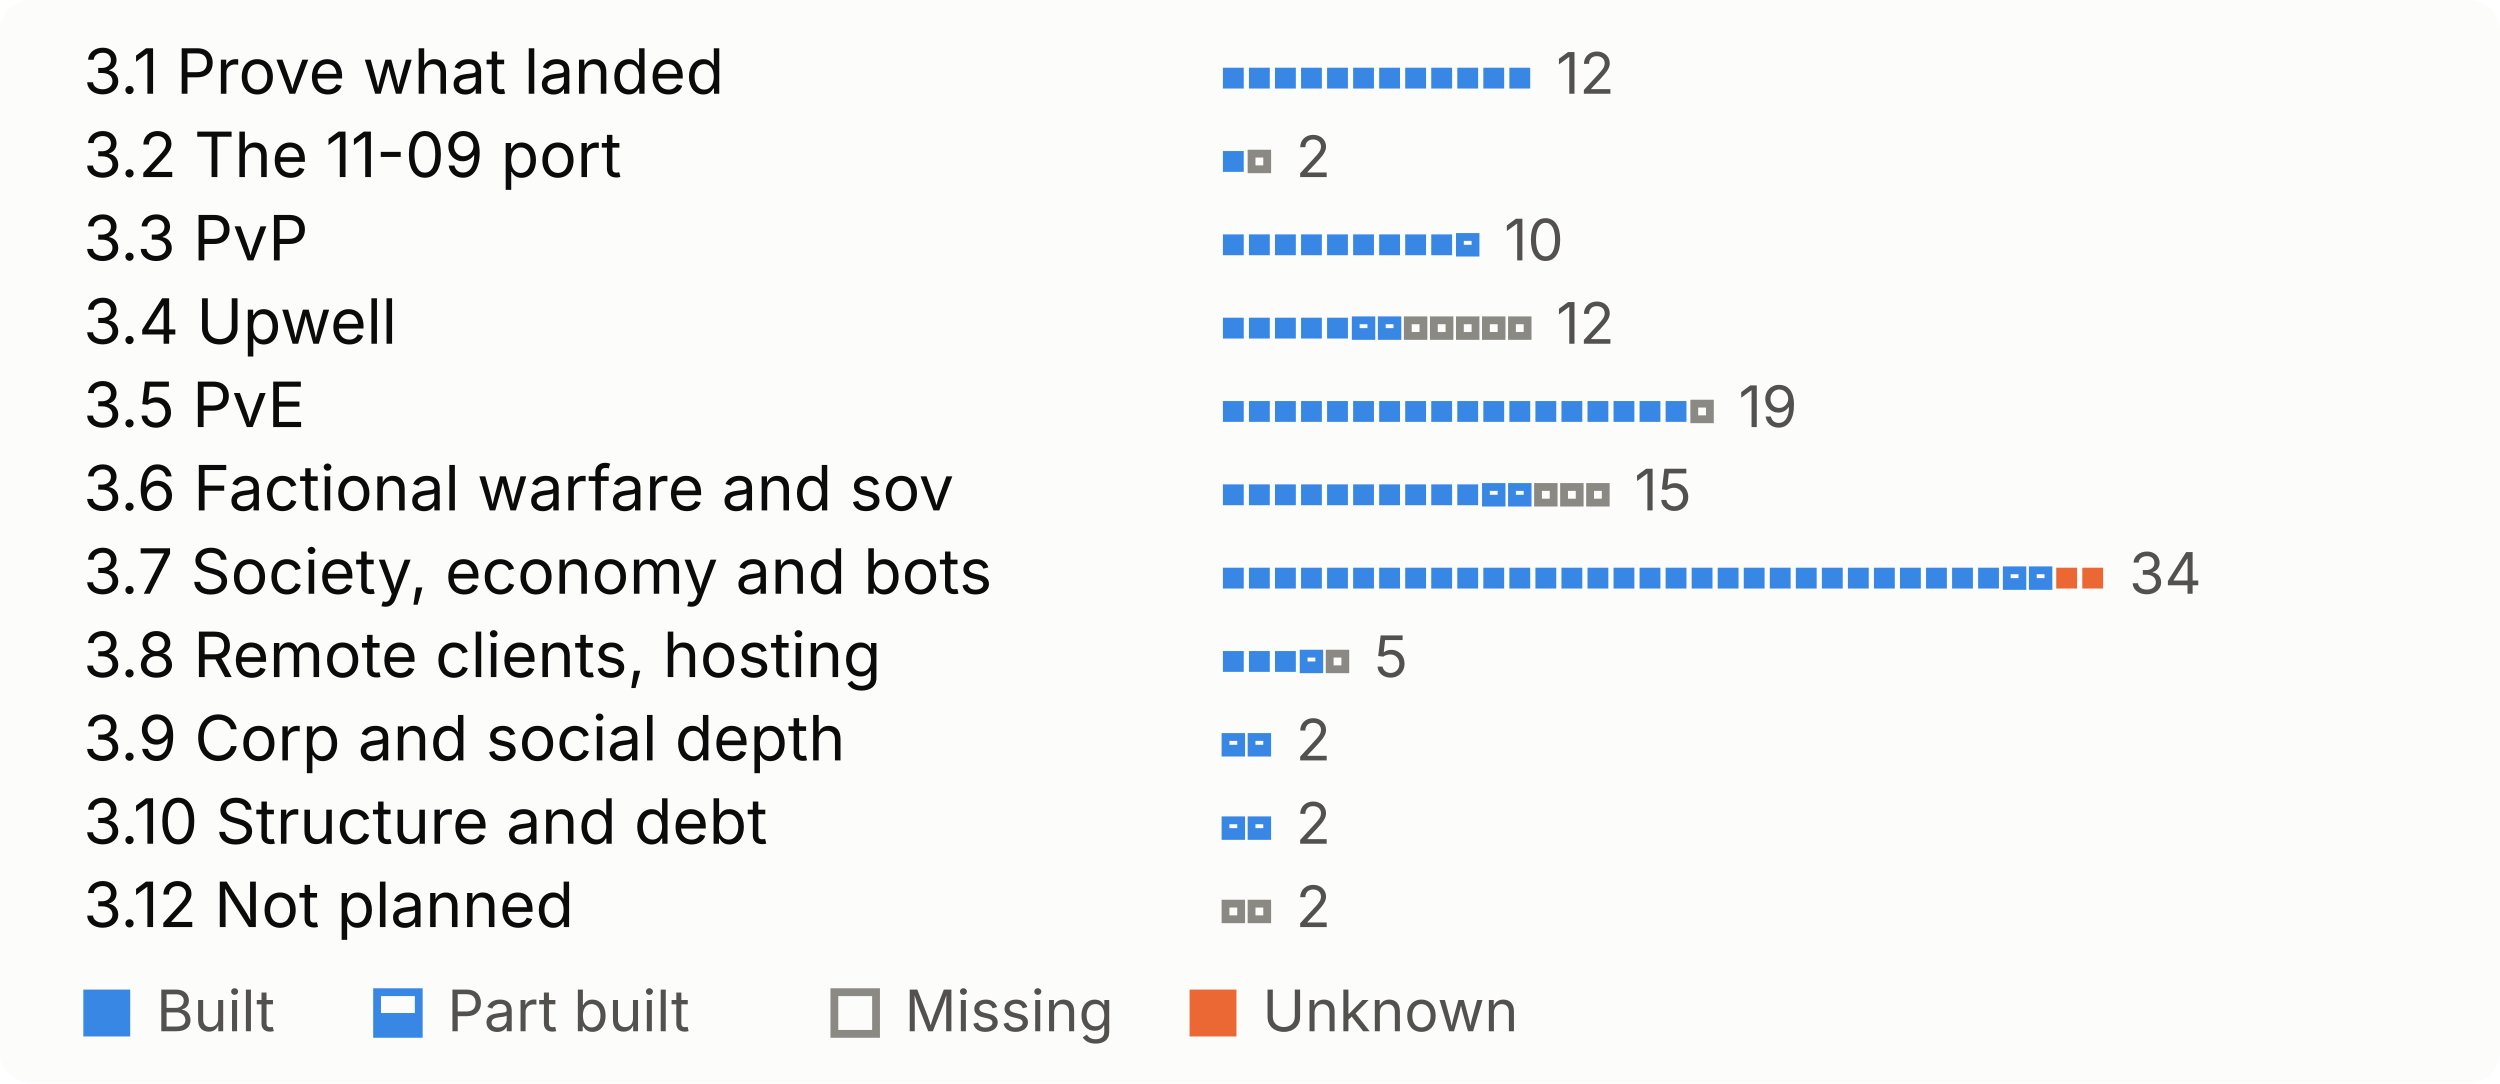
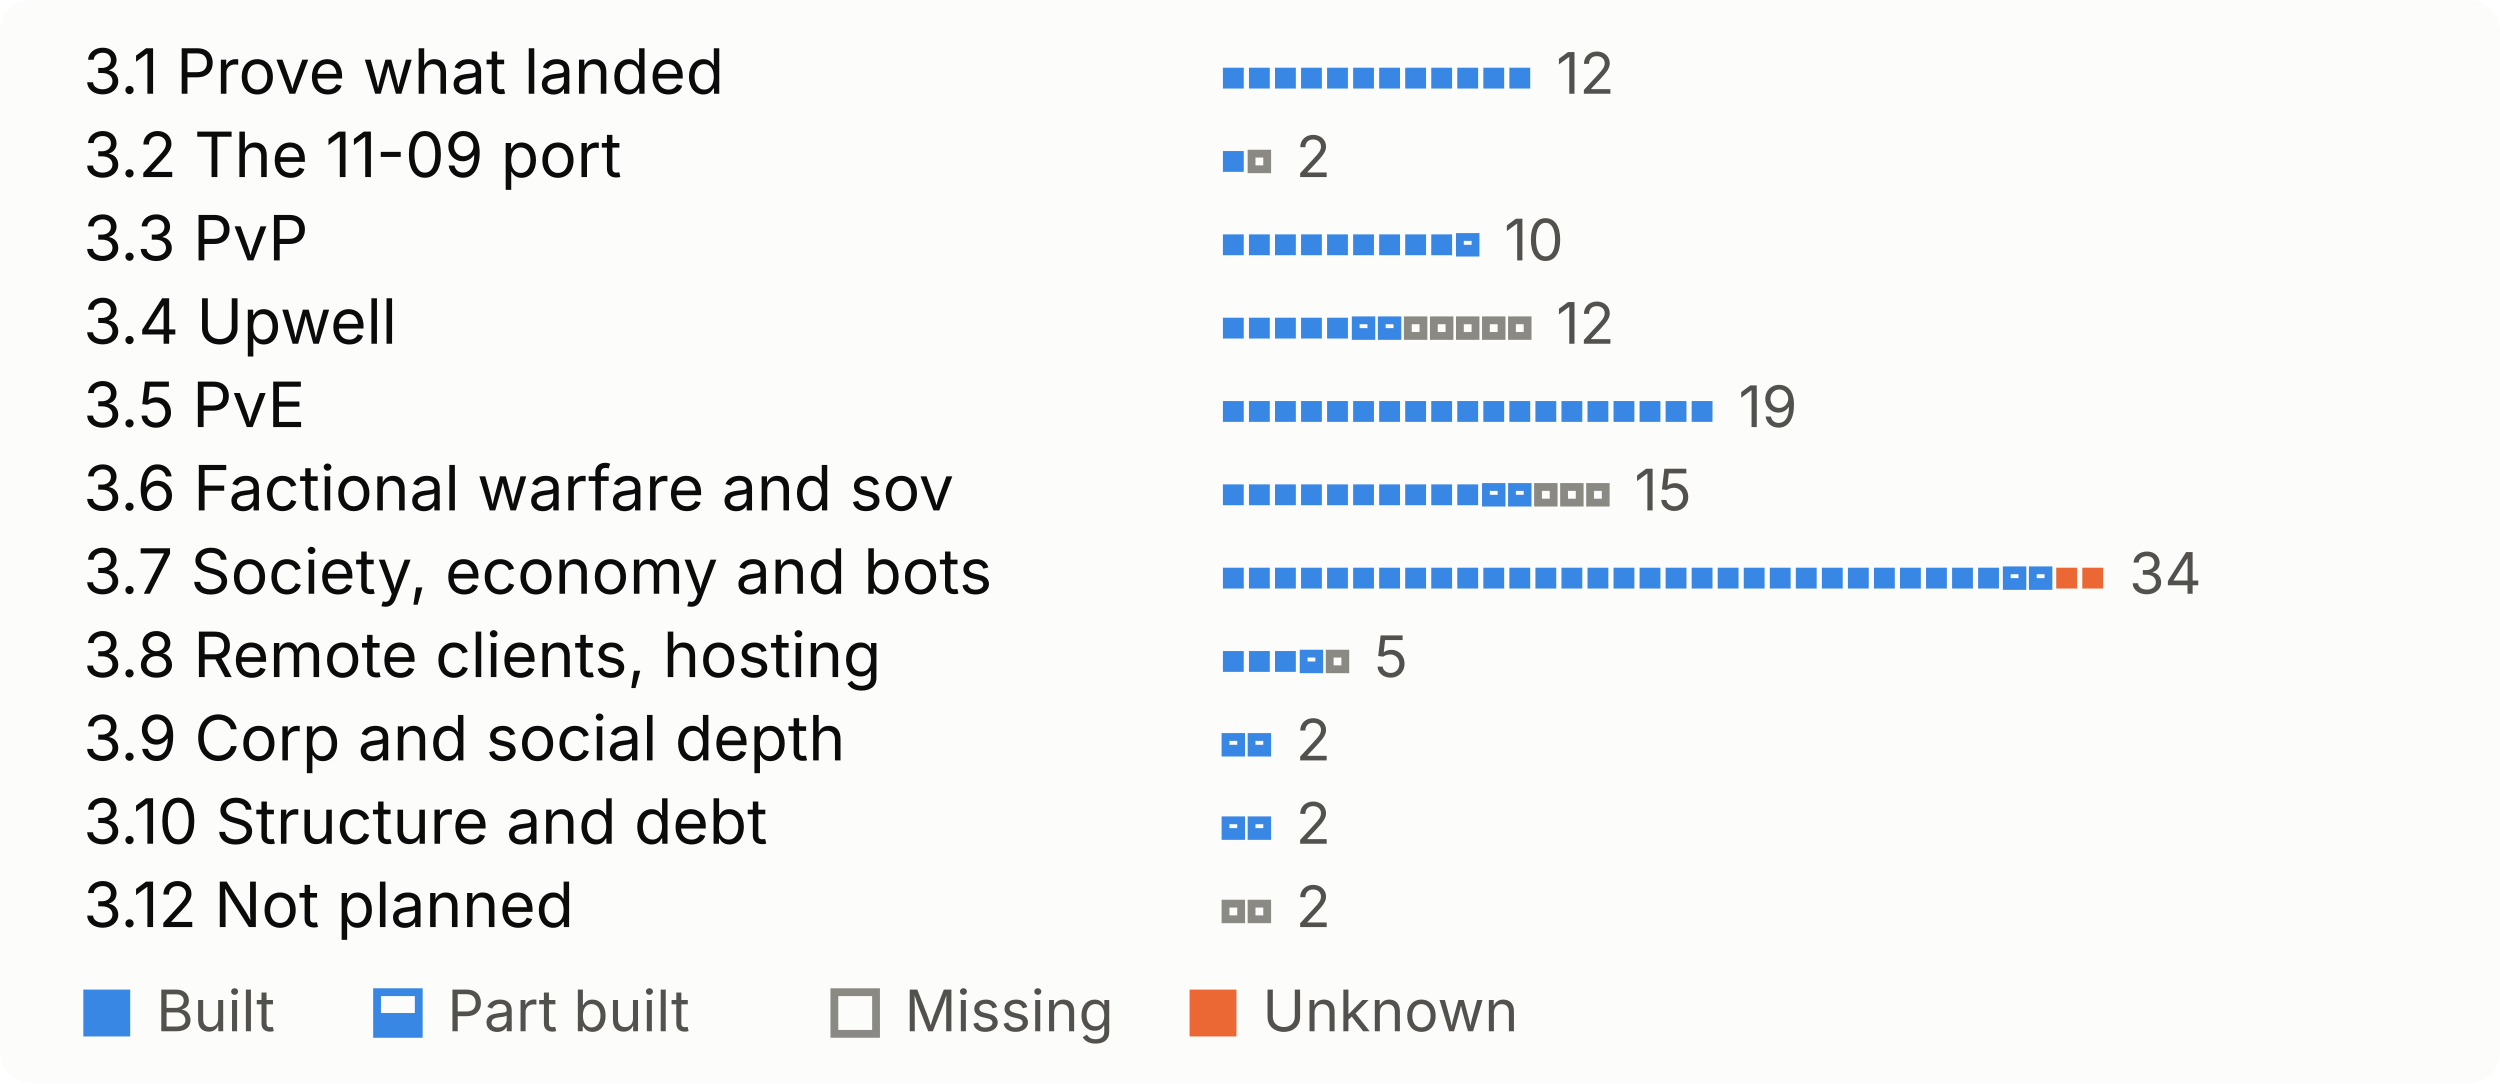
<svg xmlns="http://www.w3.org/2000/svg" width="480" height="208" viewBox="0 0 480 208" role="img" aria-label="What is left, by theme, one mark per open feature">
  <style>
.bg{fill:#fcfcfb}.t{fill:#0b0b0b}.s{fill:#52514e}.rule{fill:#e1e0d9}
.proved{fill:#184f95}.built{fill:#3987e5}.unknown{fill:#eb6834}
.part-o{fill:none;stroke:#3987e5;stroke-width:1.5}.part-f{fill:#3987e5}
.missing{fill:none;stroke:#8a8984;stroke-width:1.5}
.pass{fill:#184f95}.fail{fill:#eb6834}.none{fill:none;stroke:#8a8984;stroke-width:1.5}
@media (prefers-color-scheme:dark){
.bg{fill:#1a1a19}.t{fill:#f0efec}.s{fill:#c3c2b7}.rule{fill:#383835}
.proved{fill:#86b6ef}.built{fill:#3987e5}.unknown{fill:#d95926}
.part-o{stroke:#3987e5}.part-f{fill:#3987e5}
.missing{stroke:#8d8c85}
.pass{fill:#86b6ef}.fail{fill:#d95926}.none{stroke:#8d8c85}
}
text{font-family:system-ui,-apple-system,"Segoe UI",sans-serif;font-size:12px}
.big{font-size:26px;font-weight:600}.b{font-weight:600}.xs{font-size:11px}
</style>
  <rect width="480" height="208" rx="6" class="bg" />
  <text x="16.0" y="18.0" class="t">3.1 Prove what landed</text>
  <rect x="234.8" y="13.0" width="4" height="4" class="built" />
  <rect x="239.8" y="13.0" width="4" height="4" class="built" />
  <rect x="244.8" y="13.0" width="4" height="4" class="built" />
  <rect x="249.8" y="13.0" width="4" height="4" class="built" />
  <rect x="254.8" y="13.0" width="4" height="4" class="built" />
  <rect x="259.8" y="13.0" width="4" height="4" class="built" />
  <rect x="264.8" y="13.0" width="4" height="4" class="built" />
  <rect x="269.8" y="13.0" width="4" height="4" class="built" />
  <rect x="274.8" y="13.0" width="4" height="4" class="built" />
  <rect x="279.8" y="13.0" width="4" height="4" class="built" />
  <rect x="284.8" y="13.0" width="4" height="4" class="built" />
  <rect x="289.8" y="13.0" width="4" height="4" class="built" />
  <text x="298.8" y="18.0" class="s xs">12</text>
  <text x="16.0" y="34.0" class="t">3.2 The 11-09 port</text>
  <rect x="234.8" y="29.0" width="4" height="4" class="built" />
  <rect x="240.3" y="29.5" width="3" height="3" fill="none" class="missing" />
  <text x="248.8" y="34.0" class="s xs">2</text>
  <text x="16.0" y="50.0" class="t">3.3 PvP</text>
  <rect x="234.8" y="45.0" width="4" height="4" class="built" />
  <rect x="239.8" y="45.0" width="4" height="4" class="built" />
  <rect x="244.8" y="45.0" width="4" height="4" class="built" />
  <rect x="249.8" y="45.0" width="4" height="4" class="built" />
  <rect x="254.8" y="45.0" width="4" height="4" class="built" />
  <rect x="259.8" y="45.0" width="4" height="4" class="built" />
  <rect x="264.8" y="45.0" width="4" height="4" class="built" />
  <rect x="269.8" y="45.0" width="4" height="4" class="built" />
  <rect x="274.8" y="45.0" width="4" height="4" class="built" />
  <rect x="280.3" y="45.5" width="3" height="3" fill="none" class="part-o" />
  <rect x="279.8" y="47.0" width="4" height="2.0" class="part-f" />
  <text x="288.8" y="50.0" class="s xs">10</text>
  <text x="16.0" y="66.0" class="t">3.4 Upwell</text>
  <rect x="234.8" y="61.0" width="4" height="4" class="built" />
  <rect x="239.8" y="61.0" width="4" height="4" class="built" />
  <rect x="244.8" y="61.0" width="4" height="4" class="built" />
  <rect x="249.8" y="61.0" width="4" height="4" class="built" />
  <rect x="254.8" y="61.0" width="4" height="4" class="built" />
  <rect x="260.3" y="61.5" width="3" height="3" fill="none" class="part-o" />
  <rect x="259.8" y="63.0" width="4" height="2.0" class="part-f" />
  <rect x="265.3" y="61.5" width="3" height="3" fill="none" class="part-o" />
  <rect x="264.8" y="63.0" width="4" height="2.0" class="part-f" />
  <rect x="270.3" y="61.5" width="3" height="3" fill="none" class="missing" />
  <rect x="275.3" y="61.5" width="3" height="3" fill="none" class="missing" />
  <rect x="280.3" y="61.5" width="3" height="3" fill="none" class="missing" />
  <rect x="285.3" y="61.5" width="3" height="3" fill="none" class="missing" />
  <rect x="290.3" y="61.5" width="3" height="3" fill="none" class="missing" />
  <text x="298.8" y="66.0" class="s xs">12</text>
  <text x="16.0" y="82.0" class="t">3.5 PvE</text>
  <rect x="234.8" y="77.0" width="4" height="4" class="built" />
  <rect x="239.8" y="77.0" width="4" height="4" class="built" />
  <rect x="244.8" y="77.0" width="4" height="4" class="built" />
  <rect x="249.8" y="77.0" width="4" height="4" class="built" />
  <rect x="254.8" y="77.0" width="4" height="4" class="built" />
  <rect x="259.8" y="77.0" width="4" height="4" class="built" />
  <rect x="264.8" y="77.0" width="4" height="4" class="built" />
  <rect x="269.8" y="77.0" width="4" height="4" class="built" />
  <rect x="274.8" y="77.0" width="4" height="4" class="built" />
  <rect x="279.8" y="77.0" width="4" height="4" class="built" />
  <rect x="284.8" y="77.0" width="4" height="4" class="built" />
  <rect x="289.8" y="77.0" width="4" height="4" class="built" />
  <rect x="294.8" y="77.0" width="4" height="4" class="built" />
  <rect x="299.8" y="77.0" width="4" height="4" class="built" />
  <rect x="304.8" y="77.0" width="4" height="4" class="built" />
  <rect x="309.8" y="77.0" width="4" height="4" class="built" />
  <rect x="314.8" y="77.0" width="4" height="4" class="built" />
  <rect x="319.8" y="77.0" width="4" height="4" class="built" />
-   <rect x="325.3" y="77.5" width="3" height="3" fill="none" class="missing" />
+   <rect x="324.8" y="77.0" width="4" height="4" class="built" />
  <text x="333.8" y="82.0" class="s xs">19</text>
  <text x="16.0" y="98.0" class="t">3.6 Factional warfare and sov</text>
  <rect x="234.8" y="93.0" width="4" height="4" class="built" />
  <rect x="239.8" y="93.0" width="4" height="4" class="built" />
  <rect x="244.8" y="93.0" width="4" height="4" class="built" />
  <rect x="249.8" y="93.0" width="4" height="4" class="built" />
  <rect x="254.8" y="93.0" width="4" height="4" class="built" />
  <rect x="259.8" y="93.0" width="4" height="4" class="built" />
  <rect x="264.8" y="93.0" width="4" height="4" class="built" />
  <rect x="269.8" y="93.0" width="4" height="4" class="built" />
  <rect x="274.8" y="93.0" width="4" height="4" class="built" />
  <rect x="279.8" y="93.0" width="4" height="4" class="built" />
  <rect x="285.3" y="93.5" width="3" height="3" fill="none" class="part-o" />
  <rect x="284.8" y="95.0" width="4" height="2.0" class="part-f" />
  <rect x="290.3" y="93.5" width="3" height="3" fill="none" class="part-o" />
  <rect x="289.8" y="95.0" width="4" height="2.0" class="part-f" />
  <rect x="295.3" y="93.5" width="3" height="3" fill="none" class="missing" />
  <rect x="300.3" y="93.5" width="3" height="3" fill="none" class="missing" />
  <rect x="305.3" y="93.5" width="3" height="3" fill="none" class="missing" />
  <text x="313.8" y="98.0" class="s xs">15</text>
  <text x="16.0" y="114.0" class="t">3.7 Society, economy and bots</text>
  <rect x="234.8" y="109.0" width="4" height="4" class="built" />
  <rect x="239.8" y="109.0" width="4" height="4" class="built" />
  <rect x="244.8" y="109.0" width="4" height="4" class="built" />
  <rect x="249.8" y="109.0" width="4" height="4" class="built" />
  <rect x="254.8" y="109.0" width="4" height="4" class="built" />
  <rect x="259.8" y="109.0" width="4" height="4" class="built" />
  <rect x="264.8" y="109.0" width="4" height="4" class="built" />
  <rect x="269.8" y="109.0" width="4" height="4" class="built" />
  <rect x="274.8" y="109.0" width="4" height="4" class="built" />
  <rect x="279.8" y="109.0" width="4" height="4" class="built" />
  <rect x="284.8" y="109.0" width="4" height="4" class="built" />
  <rect x="289.8" y="109.0" width="4" height="4" class="built" />
  <rect x="294.8" y="109.0" width="4" height="4" class="built" />
  <rect x="299.8" y="109.0" width="4" height="4" class="built" />
  <rect x="304.8" y="109.0" width="4" height="4" class="built" />
  <rect x="309.8" y="109.0" width="4" height="4" class="built" />
  <rect x="314.8" y="109.0" width="4" height="4" class="built" />
  <rect x="319.8" y="109.0" width="4" height="4" class="built" />
  <rect x="324.8" y="109.0" width="4" height="4" class="built" />
  <rect x="329.8" y="109.0" width="4" height="4" class="built" />
  <rect x="334.8" y="109.0" width="4" height="4" class="built" />
  <rect x="339.8" y="109.0" width="4" height="4" class="built" />
  <rect x="344.8" y="109.0" width="4" height="4" class="built" />
  <rect x="349.8" y="109.0" width="4" height="4" class="built" />
  <rect x="354.8" y="109.0" width="4" height="4" class="built" />
  <rect x="359.8" y="109.0" width="4" height="4" class="built" />
  <rect x="364.8" y="109.0" width="4" height="4" class="built" />
  <rect x="369.8" y="109.0" width="4" height="4" class="built" />
  <rect x="374.8" y="109.0" width="4" height="4" class="built" />
  <rect x="379.8" y="109.0" width="4" height="4" class="built" />
  <rect x="385.3" y="109.5" width="3" height="3" fill="none" class="part-o" />
  <rect x="384.8" y="111.0" width="4" height="2.0" class="part-f" />
  <rect x="390.3" y="109.5" width="3" height="3" fill="none" class="part-o" />
  <rect x="389.8" y="111.0" width="4" height="2.0" class="part-f" />
  <rect x="394.8" y="109.0" width="4" height="4" class="unknown" />
  <rect x="399.8" y="109.0" width="4" height="4" class="unknown" />
  <text x="408.8" y="114.0" class="s xs">34</text>
  <text x="16.0" y="130.0" class="t">3.8 Remote clients, hosting</text>
  <rect x="234.8" y="125.0" width="4" height="4" class="built" />
  <rect x="239.8" y="125.0" width="4" height="4" class="built" />
  <rect x="244.8" y="125.0" width="4" height="4" class="built" />
  <rect x="250.3" y="125.5" width="3" height="3" fill="none" class="part-o" />
  <rect x="249.8" y="127.0" width="4" height="2.0" class="part-f" />
  <rect x="255.3" y="125.5" width="3" height="3" fill="none" class="missing" />
  <text x="263.8" y="130.0" class="s xs">5</text>
  <text x="16.0" y="146.0" class="t">3.9 Corp and social depth</text>
  <rect x="235.3" y="141.5" width="3" height="3" fill="none" class="part-o" />
  <rect x="234.8" y="143.0" width="4" height="2.0" class="part-f" />
  <rect x="240.3" y="141.5" width="3" height="3" fill="none" class="part-o" />
  <rect x="239.8" y="143.0" width="4" height="2.0" class="part-f" />
  <text x="248.8" y="146.0" class="s xs">2</text>
  <text x="16.0" y="162.0" class="t">3.10 Structure and debt</text>
  <rect x="235.3" y="157.5" width="3" height="3" fill="none" class="part-o" />
  <rect x="234.8" y="159.0" width="4" height="2.0" class="part-f" />
  <rect x="240.3" y="157.5" width="3" height="3" fill="none" class="part-o" />
  <rect x="239.8" y="159.0" width="4" height="2.0" class="part-f" />
  <text x="248.8" y="162.0" class="s xs">2</text>
  <text x="16.0" y="178.0" class="t">3.12 Not planned</text>
  <rect x="235.3" y="173.5" width="3" height="3" fill="none" class="missing" />
  <rect x="240.3" y="173.5" width="3" height="3" fill="none" class="missing" />
  <text x="248.8" y="178.0" class="s xs">2</text>
  <rect x="16.0" y="190.0" width="9" height="9" class="built" />
  <text x="30.0" y="198.0" class="s xs">Built</text>
  <rect x="72.4" y="190.5" width="8" height="8" fill="none" class="part-o" />
  <rect x="71.9" y="194.5" width="9" height="4.5" class="part-f" />
  <text x="85.9" y="198.0" class="s xs">Part built</text>
  <rect x="160.2" y="190.5" width="8" height="8" fill="none" class="missing" />
  <text x="173.7" y="198.0" class="s xs">Missing</text>
  <rect x="228.4" y="190.0" width="9" height="9" class="unknown" />
  <text x="242.4" y="198.0" class="s xs">Unknown</text>
</svg>
